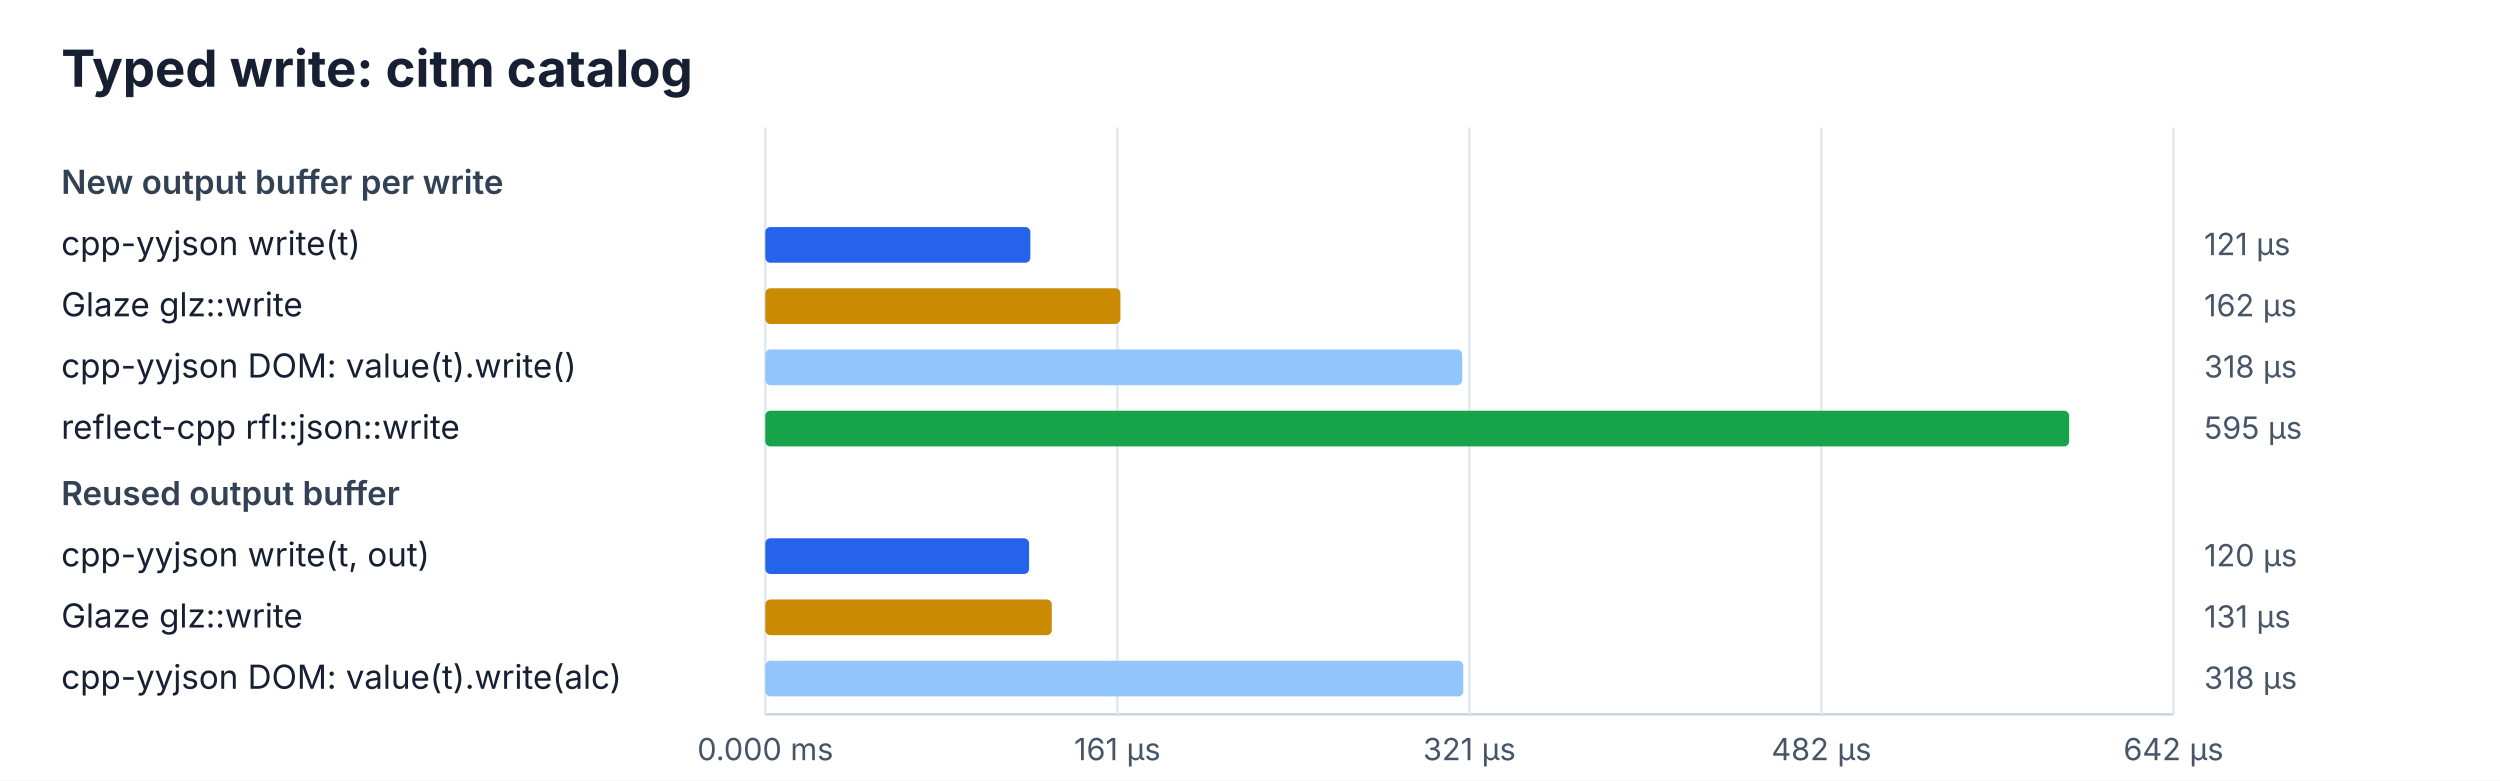
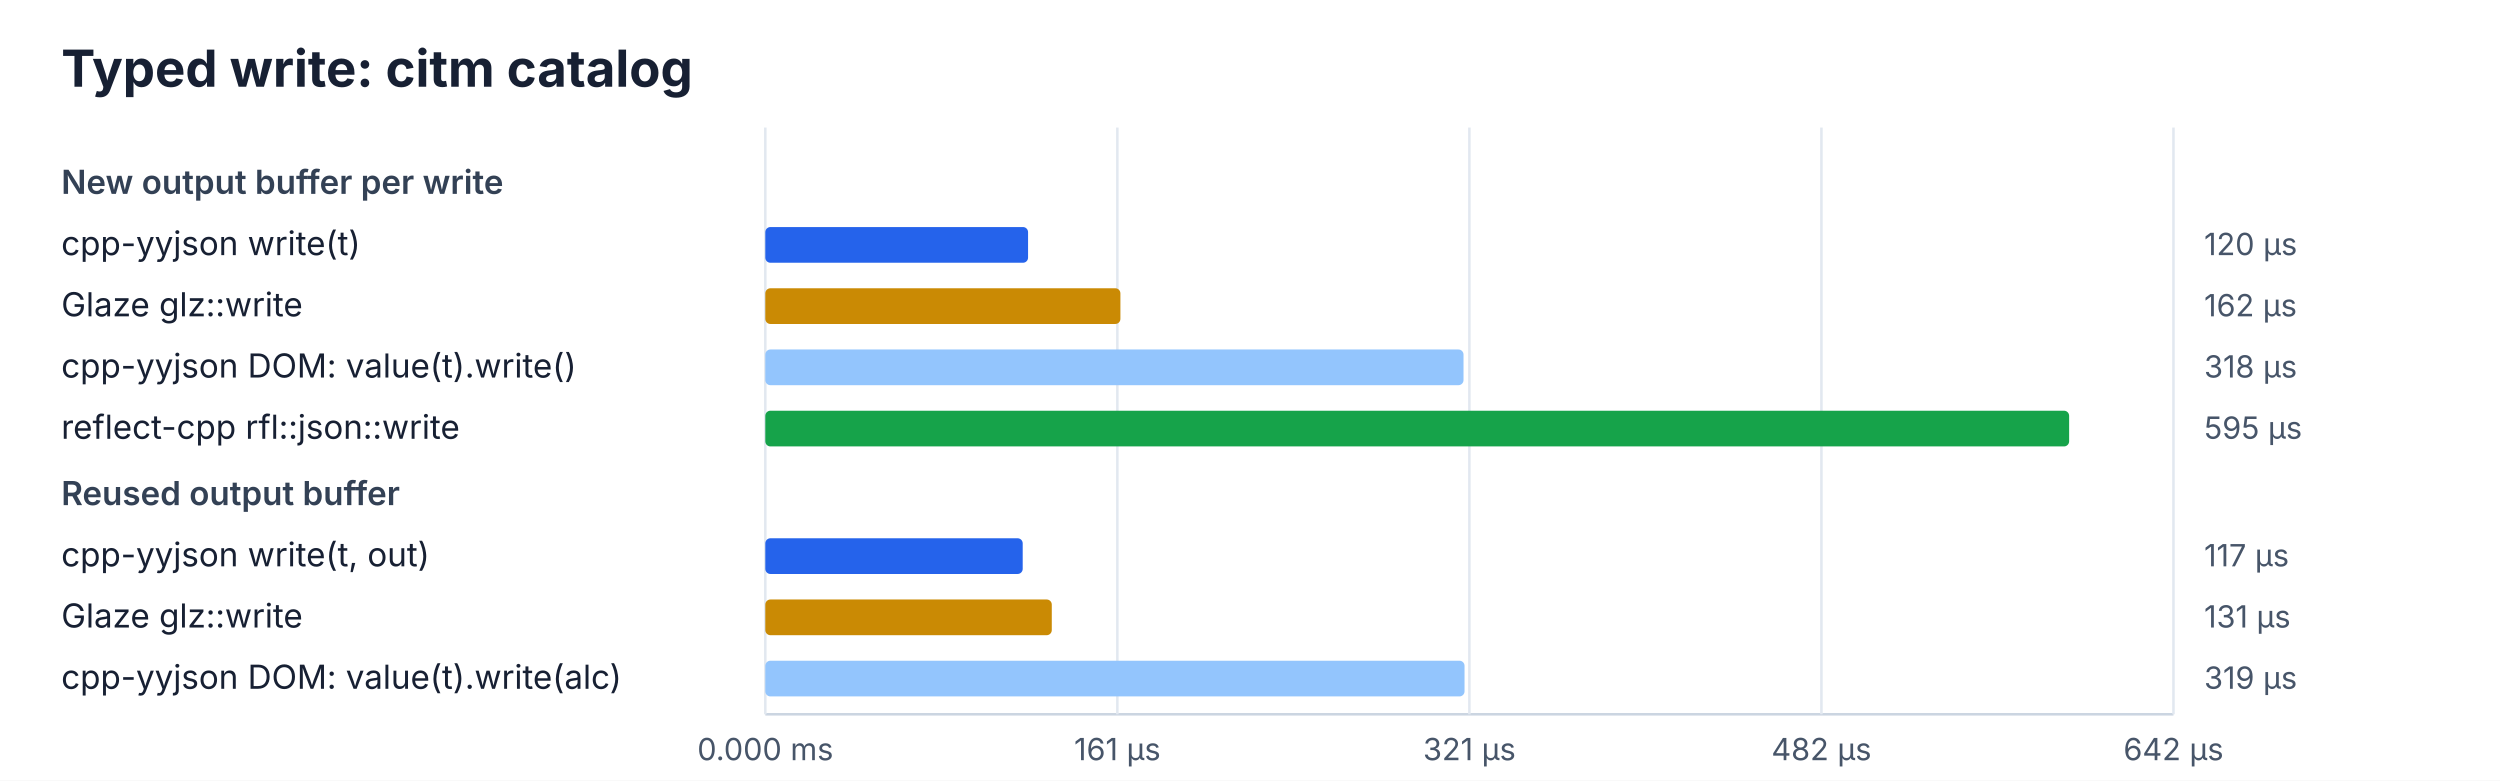
<svg xmlns="http://www.w3.org/2000/svg" width="980" height="306" viewBox="0 0 980 306">
  <rect width="100%" height="100%" fill="#ffffff" />
  <style>text{font-family:ui-sans-serif,system-ui,-apple-system,BlinkMacSystemFont,"Segoe UI",sans-serif;fill:#172033}.title{font-size:20px;font-weight:700}.heading{font-size:13px;font-weight:600;fill:#334155}.label{font-size:13px}.value{font-size:12px;fill:#475569}.axis{stroke:#cbd5e1;stroke-width:1}.grid{stroke:#e2e8f0;stroke-width:1}</style>
  <text x="24" y="34" class="title">Typed write: citm catalog</text>
  <line x1="300" y1="280" x2="852" y2="280" class="axis" />
  <line x1="300.0" y1="50" x2="300.0" y2="280" class="grid" />
  <text x="300.0" y="298" class="value" text-anchor="middle">0.000 ms</text>
  <line x1="438.0" y1="50" x2="438.0" y2="280" class="grid" />
  <text x="438.0" y="298" class="value" text-anchor="middle">161 µs</text>
  <line x1="576.0" y1="50" x2="576.0" y2="280" class="grid" />
  <text x="576.0" y="298" class="value" text-anchor="middle">321 µs</text>
  <line x1="714.0" y1="50" x2="714.0" y2="280" class="grid" />
  <text x="714.0" y="298" class="value" text-anchor="middle">482 µs</text>
  <line x1="852.0" y1="50" x2="852.0" y2="280" class="grid" />
  <text x="852.0" y="298" class="value" text-anchor="middle">642 µs</text>
  <text x="24" y="76" class="heading">New output buffer per write</text>
  <text x="24" y="100" class="label">cpp-yyjson write(t)</text>
-   <rect x="300" y="89" width="103.9" height="14" rx="2" fill="#2563eb" />
-   <text x="864" y="100" class="value">121 µs</text>
+   <rect x="300" y="89" width="103.0" height="14" rx="2" fill="#2563eb" />
+   <text x="864" y="100" class="value">120 µs</text>
  <text x="24" y="124" class="label">Glaze glz::write</text>
  <rect x="300" y="113" width="139.2" height="14" rx="2" fill="#ca8a04" />
  <text x="864" y="124" class="value">162 µs</text>
  <text x="24" y="148" class="label">cpp-yyjson DOM: value(t).write()</text>
-   <rect x="300" y="137" width="273.2" height="14" rx="2" fill="#93c5fd" />
+   <rect x="300" y="137" width="273.7" height="14" rx="2" fill="#93c5fd" />
  <text x="864" y="148" class="value">318 µs</text>
  <text x="24" y="172" class="label">reflect-cpp rfl::json::write</text>
  <rect x="300" y="161" width="511.1" height="14" rx="2" fill="#16a34a" />
  <text x="864" y="172" class="value">595 µs</text>
  <text x="24" y="198" class="heading">Reused output buffer</text>
  <text x="24" y="222" class="label">cpp-yyjson write(t, out)</text>
-   <rect x="300" y="211" width="103.4" height="14" rx="2" fill="#2563eb" />
-   <text x="864" y="222" class="value">120 µs</text>
+   <rect x="300" y="211" width="100.9" height="14" rx="2" fill="#2563eb" />
+   <text x="864" y="222" class="value">117 µs</text>
  <text x="24" y="246" class="label">Glaze glz::write</text>
  <rect x="300" y="235" width="112.3" height="14" rx="2" fill="#ca8a04" />
  <text x="864" y="246" class="value">131 µs</text>
  <text x="24" y="270" class="label">cpp-yyjson DOM: value(t).write(alc)</text>
-   <rect x="300" y="259" width="273.6" height="14" rx="2" fill="#93c5fd" />
-   <text x="864" y="270" class="value">318 µs</text>
+   <rect x="300" y="259" width="274.1" height="14" rx="2" fill="#93c5fd" />
+   <text x="864" y="270" class="value">319 µs</text>
</svg>
